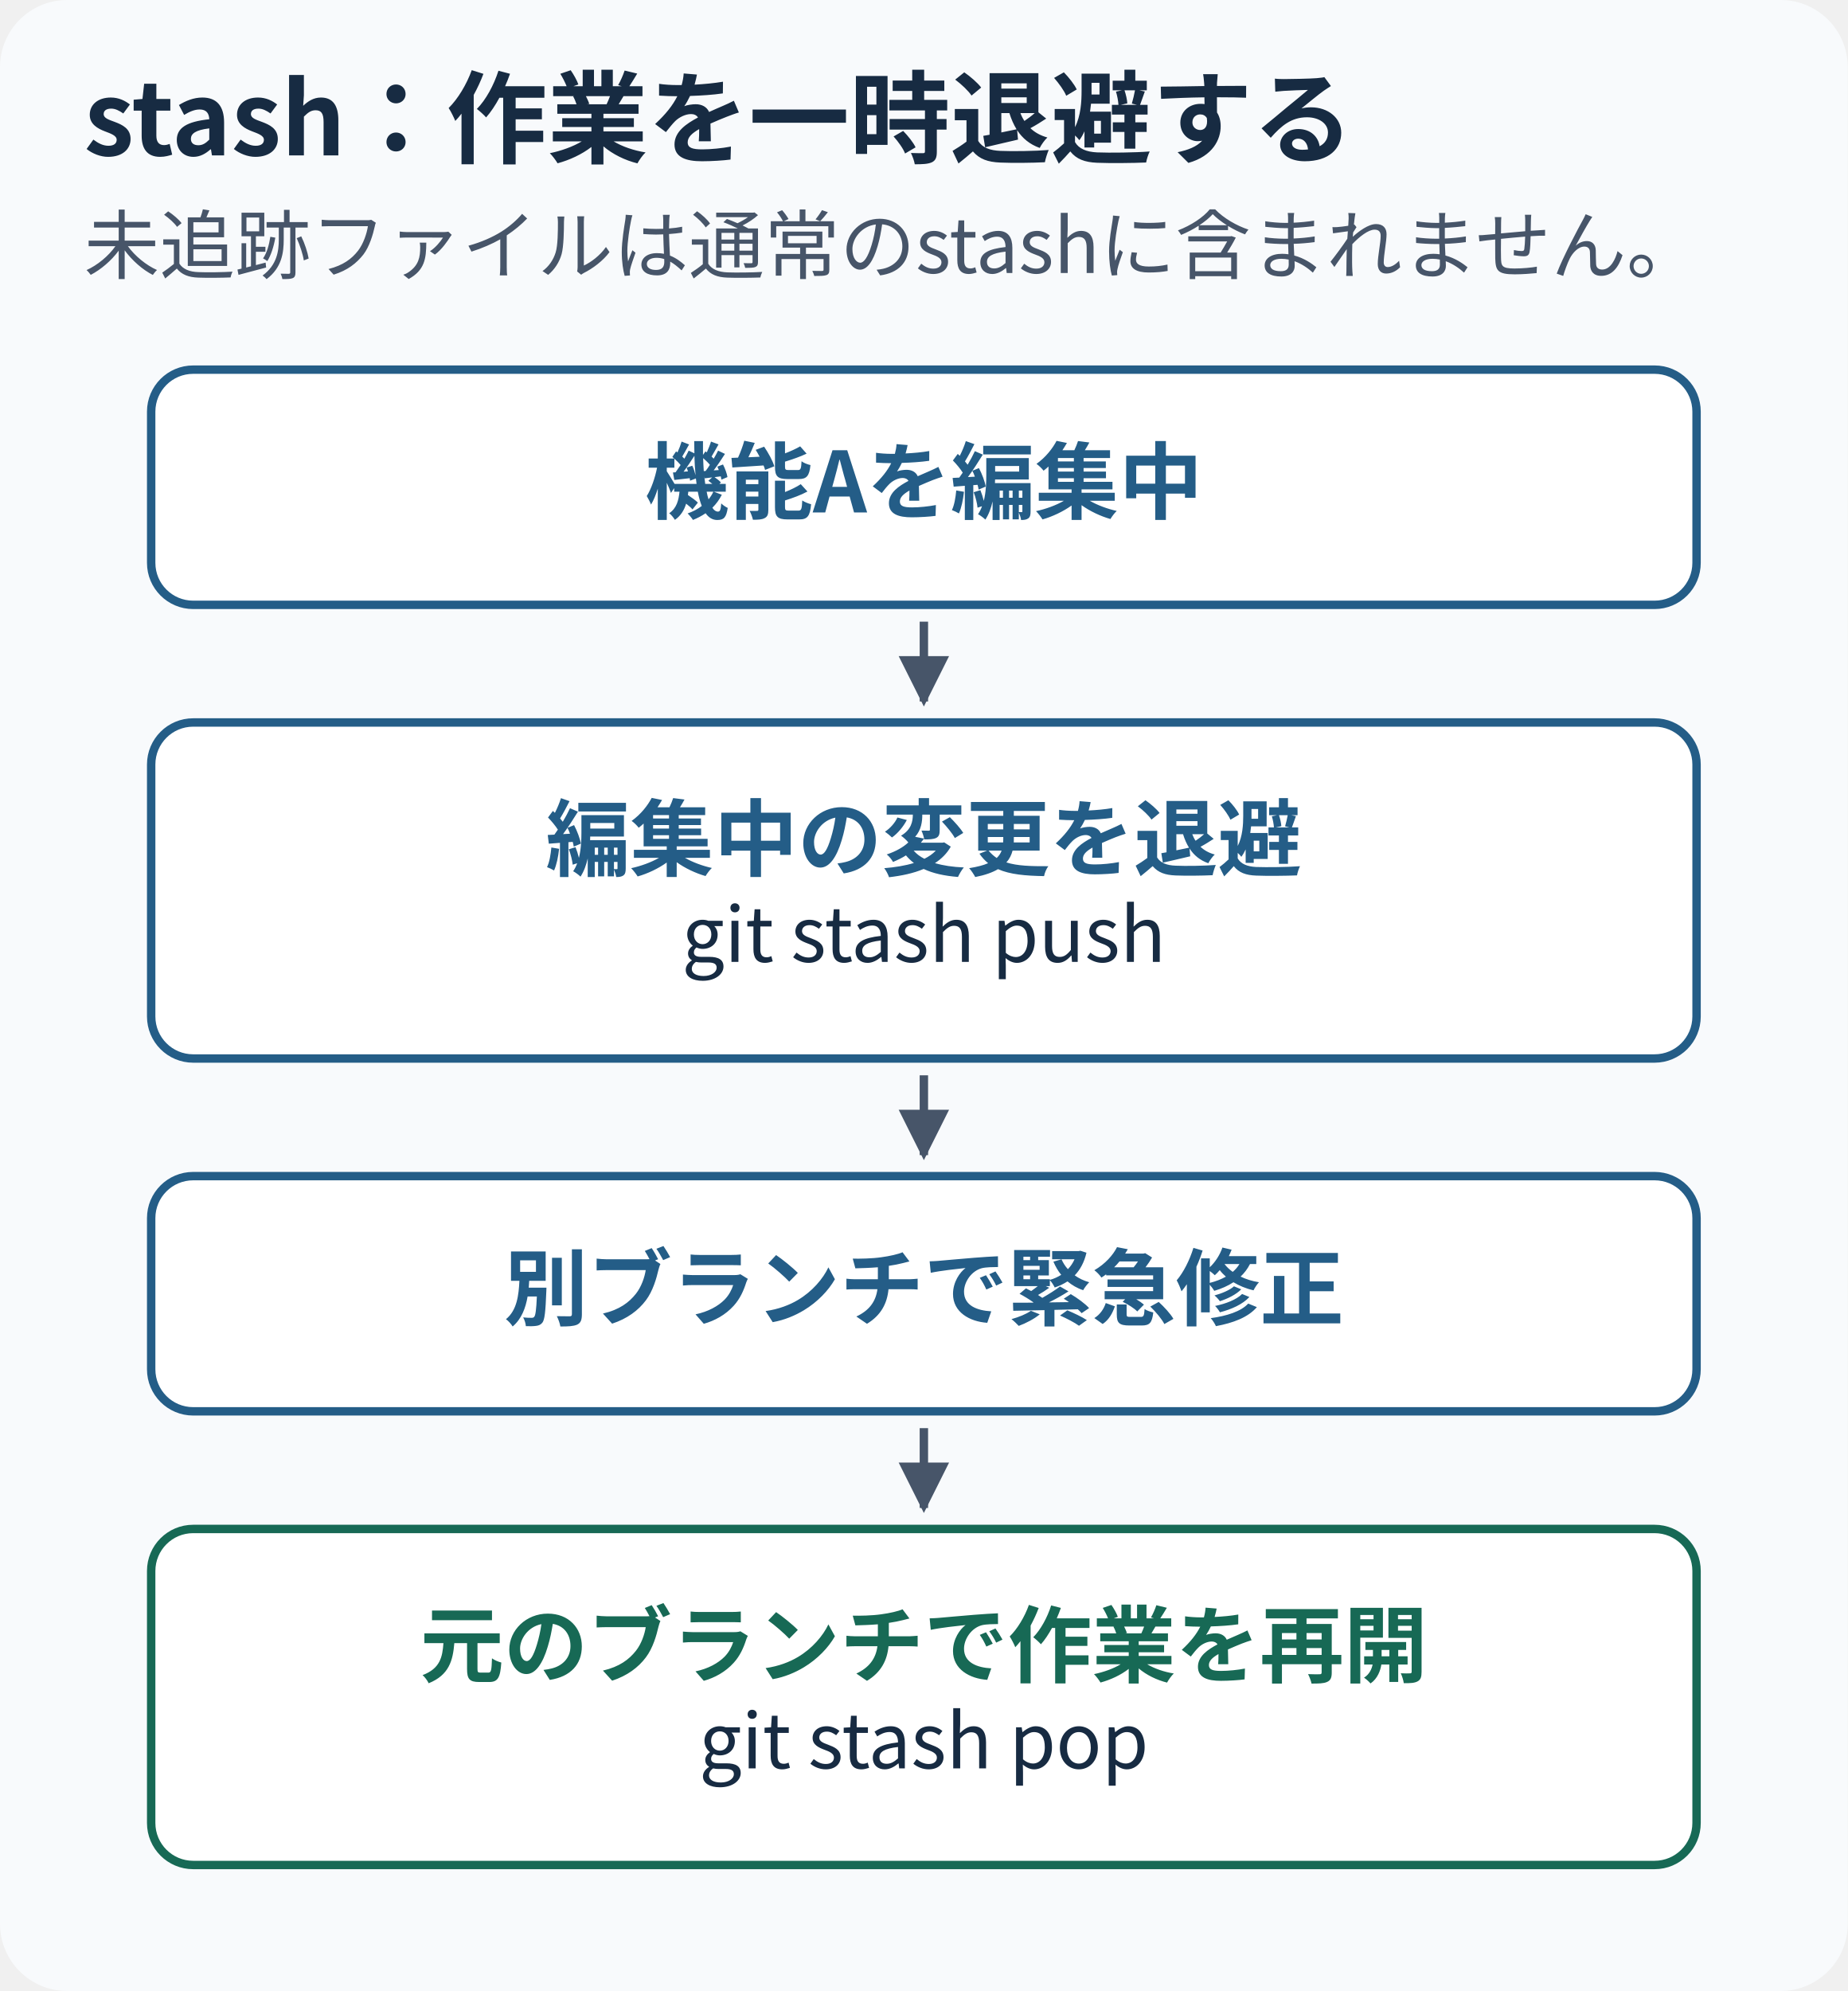
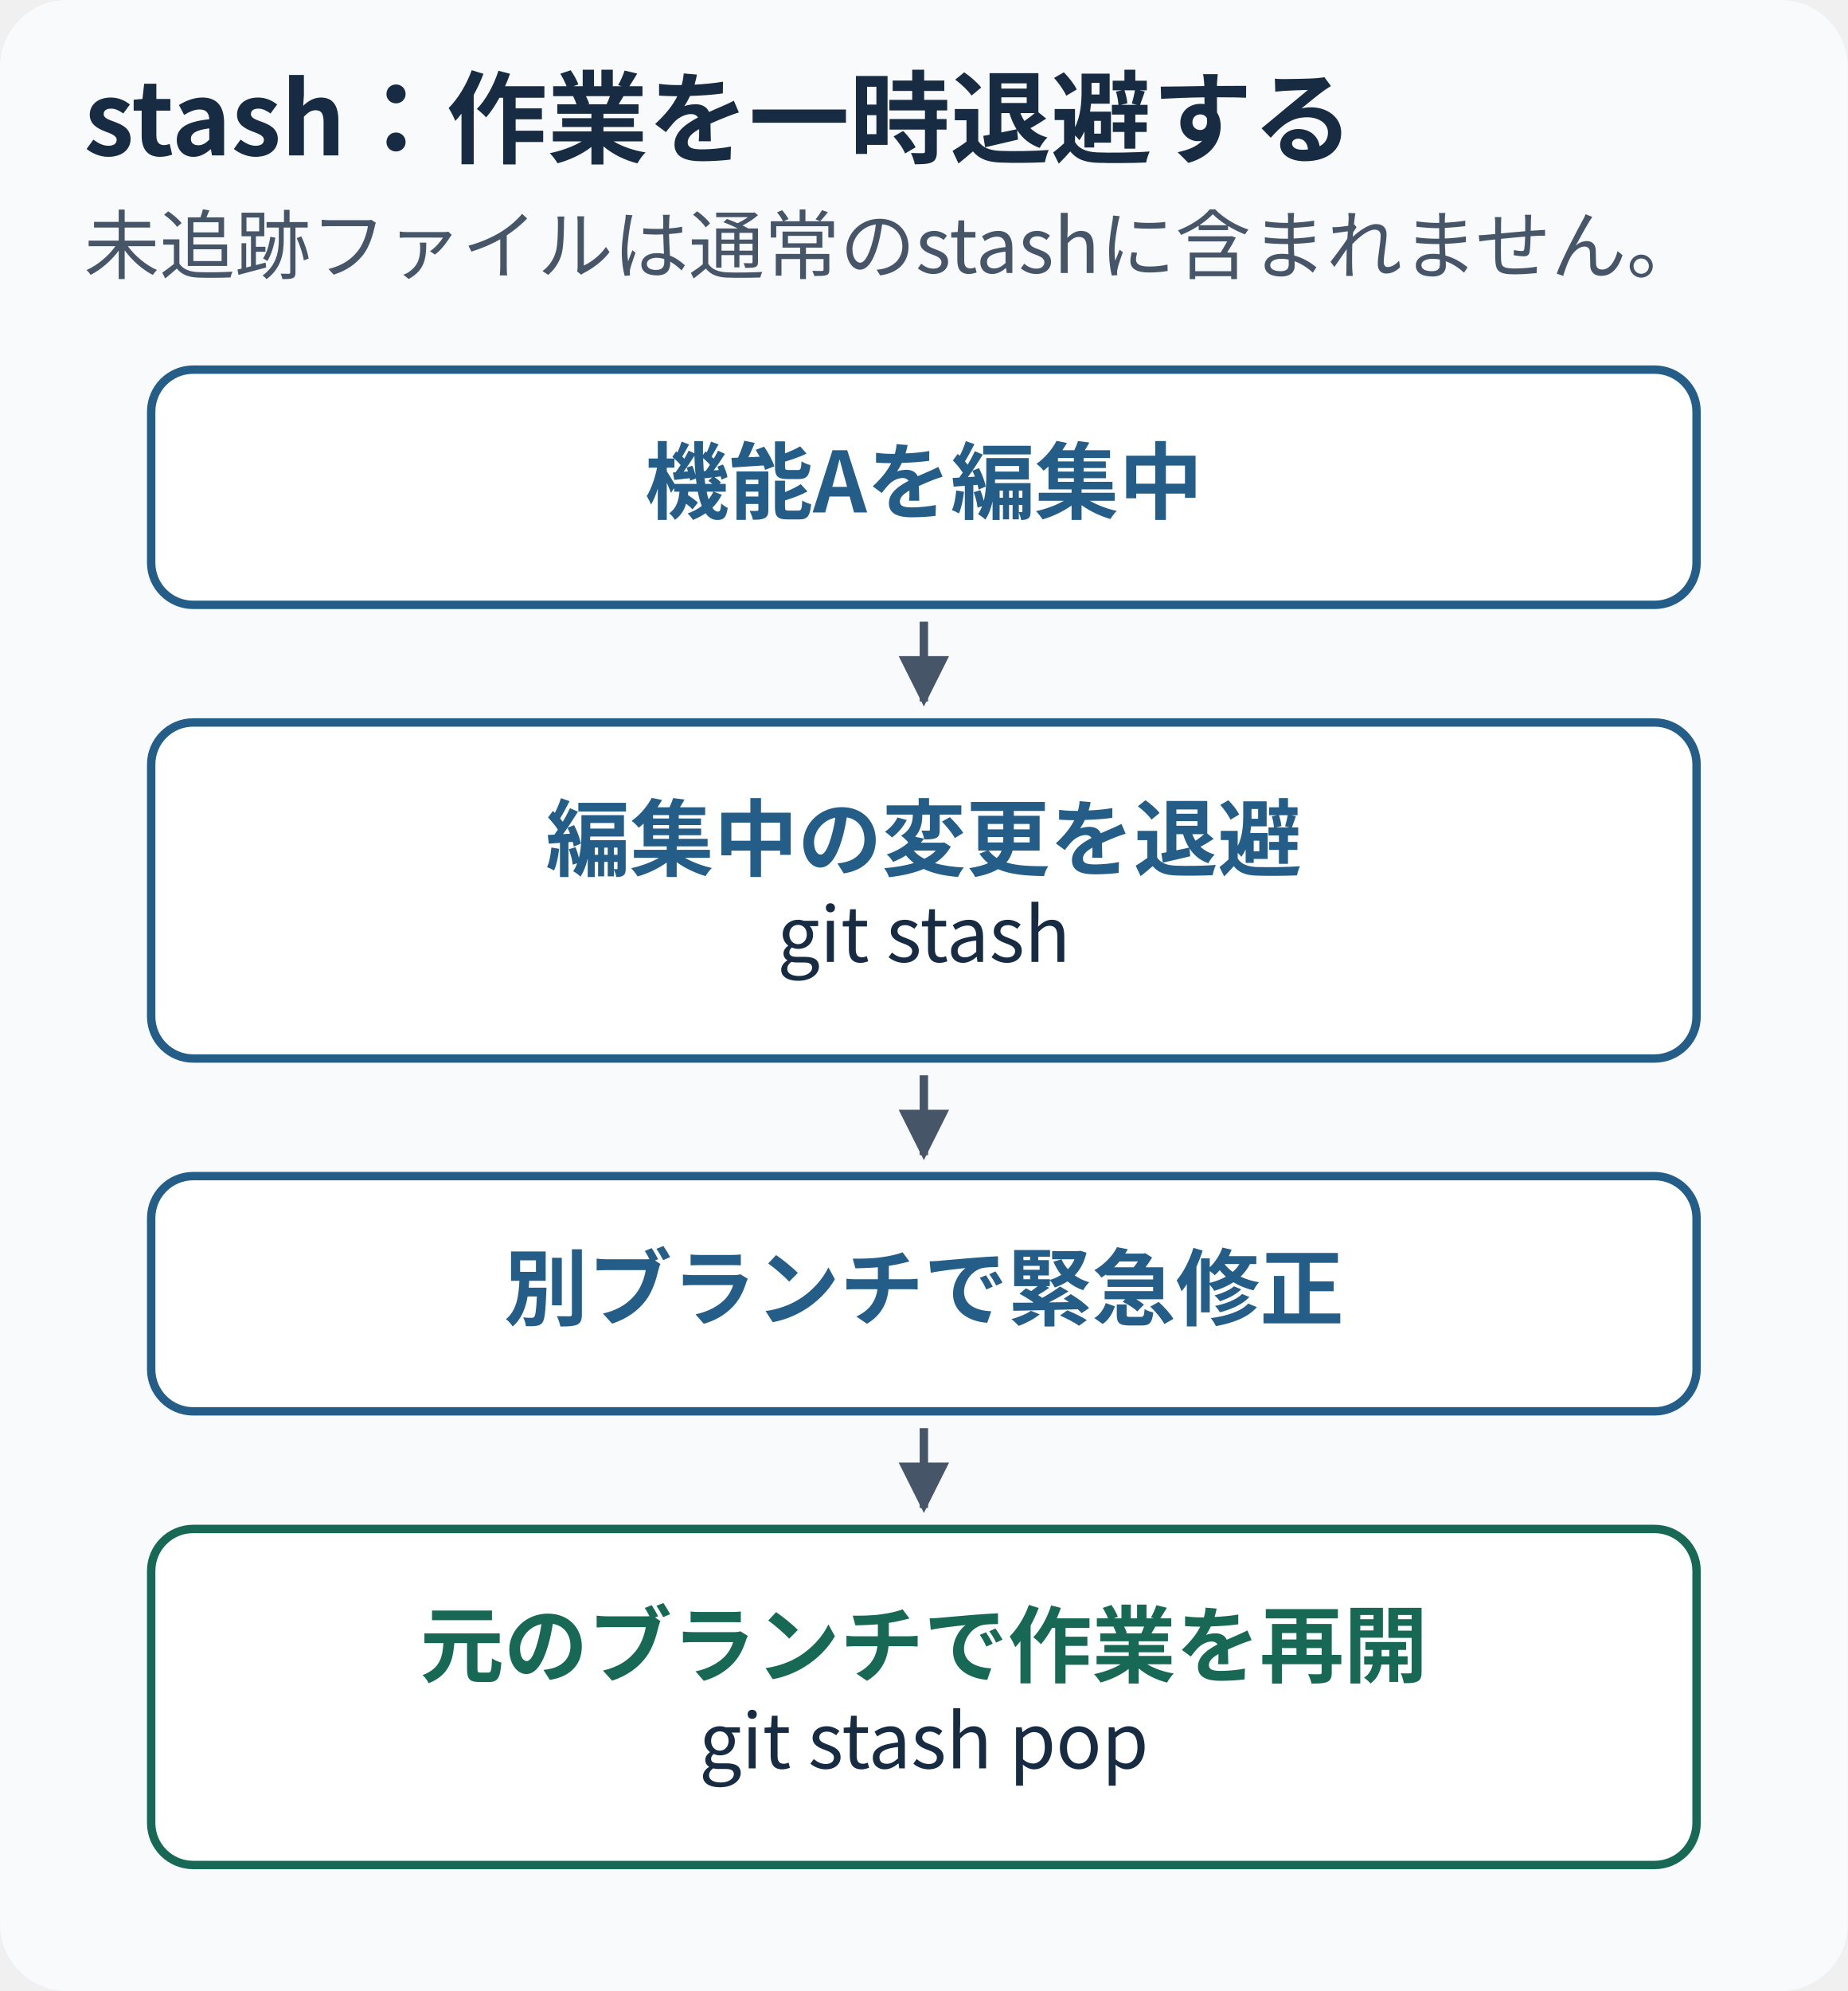
<svg xmlns="http://www.w3.org/2000/svg" width="440" height="474" viewBox="0 0 440 474" role="img" aria-labelledby="title desc">
  <defs>
    <marker id="arrow" viewBox="0 0 10 10" refX="9" refY="5" markerWidth="6" markerHeight="6" orient="auto">
      <path d="M 0 0 L 10 5 L 0 10 z" fill="#475569" />
    </marker>
    <marker id="green-arrow" viewBox="0 0 10 10" refX="9" refY="5" markerWidth="6" markerHeight="6" orient="auto">
      <path d="M 0 0 L 10 5 L 0 10 z" fill="#176955" />
    </marker>
  </defs>
  <g font-family="Noto Sans CJK JP, Hiragino Sans, Yu Gothic, Meiryo, sans-serif">
    <rect x="0" y="0" width="440" height="474" rx="16" fill="#f8fafc" />
    <text x="20" y="37" font-size="24" font-weight="700" fill="#172b42">stash：作業を一時退避する</text>
    <text x="20" y="65" font-size="18" font-weight="400" fill="#475569">未追跡ファイルは通常のstashに含まれません。</text>
    <rect x="36" y="88" width="368" height="56" rx="10" fill="#ffffff" stroke="#245d87" stroke-width="2" />
    <text x="220.0" y="122.0" font-size="20" font-weight="700" fill="#245d87" text-anchor="middle">機能Aを編集中</text>
    <path d="M 220.0 148 V 167" stroke="#475569" stroke-width="2" fill="none" marker-end="url(#arrow)" />
    <rect x="36" y="172" width="368" height="80" rx="10" fill="#ffffff" stroke="#245d87" stroke-width="2" />
    <text x="220.0" y="207.0" font-size="20" font-weight="700" fill="#245d87" text-anchor="middle">編集中の変更を退避</text>
-     <text x="220.0" y="229.0" font-size="18" font-weight="400" fill="#172b42" text-anchor="middle">git stash push</text>
+     <text x="220.0" y="229.0" font-size="18" font-weight="400" fill="#172b42" text-anchor="middle">git stash</text>
    <path d="M 220.0 256 V 275" stroke="#475569" stroke-width="2" fill="none" marker-end="url(#arrow)" />
    <rect x="36" y="280" width="368" height="56" rx="10" fill="#ffffff" stroke="#245d87" stroke-width="2" />
    <text x="220.0" y="314.0" font-size="20" font-weight="700" fill="#245d87" text-anchor="middle">別ブランチで緊急修正</text>
    <path d="M 220.0 340 V 359" stroke="#475569" stroke-width="2" fill="none" marker-end="url(#arrow)" />
    <rect x="36" y="364" width="368" height="80" rx="10" fill="#ffffff" stroke="#176955" stroke-width="2" />
    <text x="220.0" y="399.0" font-size="20" font-weight="700" fill="#176955" text-anchor="middle">元のブランチで作業を再開</text>
    <text x="220.0" y="421.0" font-size="18" font-weight="400" fill="#172b42" text-anchor="middle">git stash pop</text>
  </g>
</svg>
